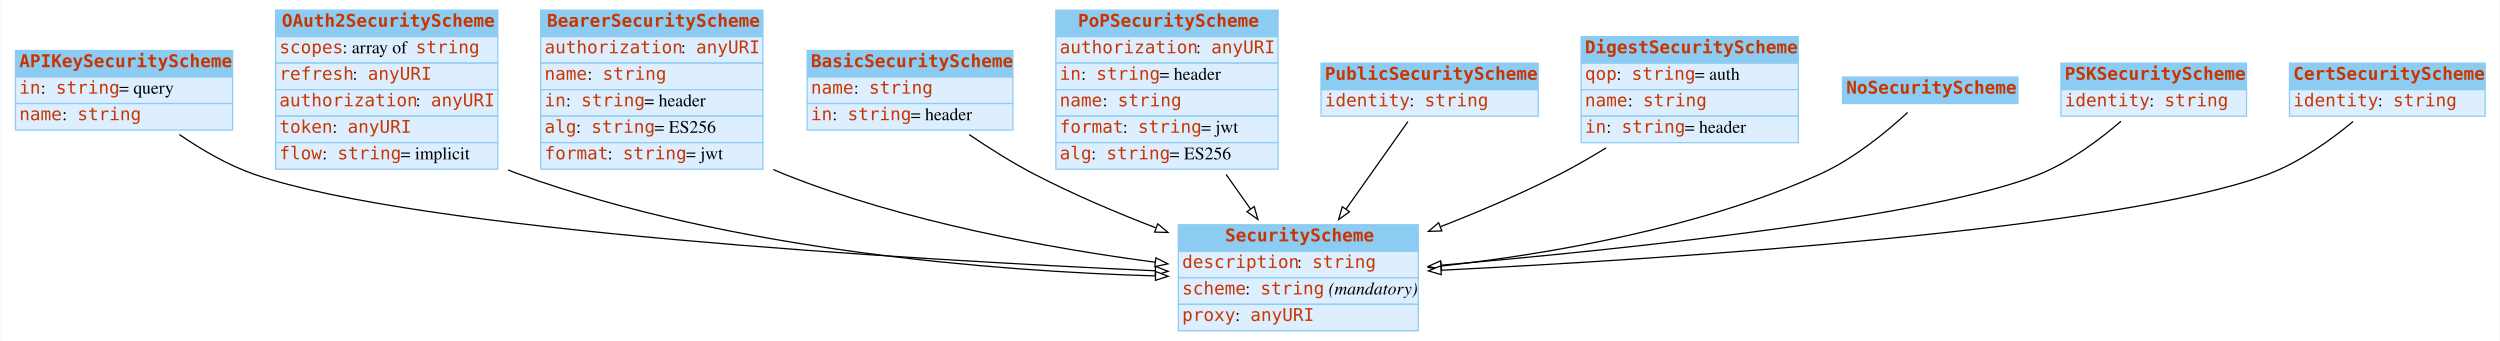
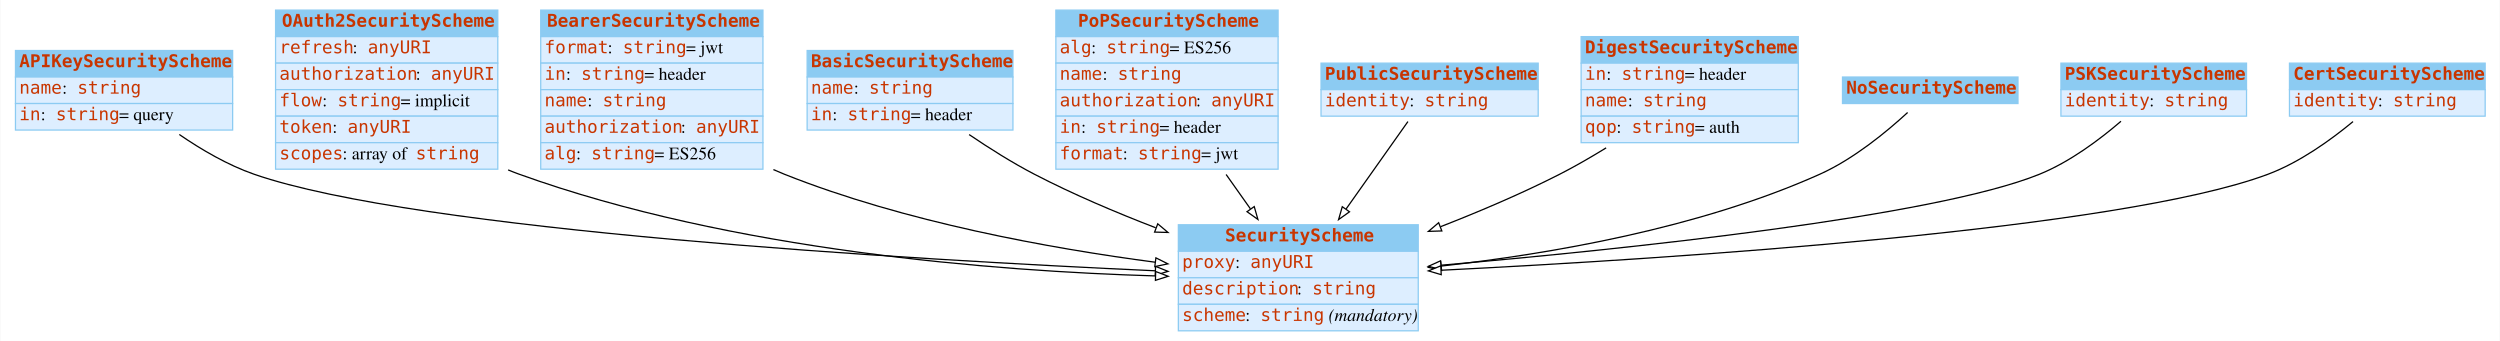
<svg xmlns="http://www.w3.org/2000/svg" width="1980pt" height="270pt" viewBox="0.00 0.00 1979.50 270.00">
  <g id="graph0" class="graph" transform="scale(1 1) rotate(0) translate(4 266)">
    <polygon fill="white" stroke="none" points="-4,4 -4,-266 1975.5,-266 1975.5,4 -4,4" />
    <g id="node1" class="node">
      <polygon fill="#8ccbf2" stroke="none" points="8,-205 8,-226 180,-226 180,-205 8,-205" />
      <polygon fill="none" stroke="#8ccbf2" points="8,-205 8,-226 180,-226 180,-205 8,-205" />
      <text text-anchor="start" x="11" y="-212.8" font-family="mono" font-weight="bold" font-size="14.00" fill="#c83500">APIKeySecurityScheme</text>
      <polygon fill="#ddeeff" stroke="none" points="8,-184 8,-205 180,-205 180,-184 8,-184" />
      <polygon fill="none" stroke="#8ccbf2" points="8,-184 8,-205 180,-205 180,-184 8,-184" />
-       <text text-anchor="start" x="11" y="-191.8" font-family="mono" font-size="14.00" fill="#c83500">in</text>
-       <text text-anchor="start" x="28" y="-191.8" font-family="Times,serif" font-size="14.00"> : </text>
-       <text text-anchor="start" x="40" y="-191.8" font-family="mono" font-size="14.00" fill="#c83500">string</text>
-       <text text-anchor="start" x="90" y="-191.8" font-family="Times,serif" font-size="14.00"> = query</text>
+       <text text-anchor="start" x="11" y="-191.8" font-family="mono" font-size="14.00" fill="#c83500">name</text>
+       <text text-anchor="start" x="45" y="-191.8" font-family="Times,serif" font-size="14.00"> : </text>
+       <text text-anchor="start" x="57" y="-191.8" font-family="mono" font-size="14.00" fill="#c83500">string</text>
      <polygon fill="#ddeeff" stroke="none" points="8,-163 8,-184 180,-184 180,-163 8,-163" />
      <polygon fill="none" stroke="#8ccbf2" points="8,-163 8,-184 180,-184 180,-163 8,-163" />
-       <text text-anchor="start" x="11" y="-170.8" font-family="mono" font-size="14.00" fill="#c83500">name</text>
-       <text text-anchor="start" x="45" y="-170.8" font-family="Times,serif" font-size="14.00"> : </text>
-       <text text-anchor="start" x="57" y="-170.8" font-family="mono" font-size="14.00" fill="#c83500">string</text>
+       <text text-anchor="start" x="11" y="-170.8" font-family="mono" font-size="14.00" fill="#c83500">in</text>
+       <text text-anchor="start" x="28" y="-170.8" font-family="Times,serif" font-size="14.00"> : </text>
+       <text text-anchor="start" x="40" y="-170.8" font-family="mono" font-size="14.00" fill="#c83500">string</text>
+       <text text-anchor="start" x="90" y="-170.8" font-family="Times,serif" font-size="14.00"> = query</text>
    </g>
    <g id="node3" class="node">
      <polygon fill="#8ccbf2" stroke="none" points="929,-67 929,-88 1119,-88 1119,-67 929,-67" />
      <polygon fill="none" stroke="#8ccbf2" points="929,-67 929,-88 1119,-88 1119,-67 929,-67" />
      <text text-anchor="start" x="966" y="-74.8" font-family="mono" font-weight="bold" font-size="14.00" fill="#c83500">SecurityScheme</text>
      <polygon fill="#ddeeff" stroke="none" points="929,-46 929,-67 1119,-67 1119,-46 929,-46" />
      <polygon fill="none" stroke="#8ccbf2" points="929,-46 929,-67 1119,-67 1119,-46 929,-46" />
-       <text text-anchor="start" x="932" y="-53.8" font-family="mono" font-size="14.00" fill="#c83500">description</text>
-       <text text-anchor="start" x="1023" y="-53.8" font-family="Times,serif" font-size="14.00"> : </text>
-       <text text-anchor="start" x="1035" y="-53.8" font-family="mono" font-size="14.00" fill="#c83500">string</text>
+       <text text-anchor="start" x="932" y="-53.8" font-family="mono" font-size="14.00" fill="#c83500">proxy</text>
+       <text text-anchor="start" x="974" y="-53.8" font-family="Times,serif" font-size="14.00"> : </text>
+       <text text-anchor="start" x="986" y="-53.8" font-family="mono" font-size="14.00" fill="#c83500">anyURI</text>
      <polygon fill="#ddeeff" stroke="none" points="929,-25 929,-46 1119,-46 1119,-25 929,-25" />
      <polygon fill="none" stroke="#8ccbf2" points="929,-25 929,-46 1119,-46 1119,-25 929,-25" />
-       <text text-anchor="start" x="932" y="-32.8" font-family="mono" font-size="14.00" fill="#c83500">scheme</text>
-       <text text-anchor="start" x="982" y="-32.8" font-family="Times,serif" font-size="14.00"> : </text>
-       <text text-anchor="start" x="994" y="-32.8" font-family="mono" font-size="14.00" fill="#c83500">string</text>
-       <text text-anchor="start" x="1044" y="-32.8" font-family="Times,serif" font-size="14.00"> </text>
-       <text text-anchor="start" x="1048" y="-32.8" font-family="Times,serif" font-style="italic" font-size="14.00">(mandatory)</text>
+       <text text-anchor="start" x="932" y="-32.8" font-family="mono" font-size="14.00" fill="#c83500">description</text>
+       <text text-anchor="start" x="1023" y="-32.8" font-family="Times,serif" font-size="14.00"> : </text>
+       <text text-anchor="start" x="1035" y="-32.8" font-family="mono" font-size="14.00" fill="#c83500">string</text>
      <polygon fill="#ddeeff" stroke="none" points="929,-4 929,-25 1119,-25 1119,-4 929,-4" />
      <polygon fill="none" stroke="#8ccbf2" points="929,-4 929,-25 1119,-25 1119,-4 929,-4" />
-       <text text-anchor="start" x="932" y="-11.8" font-family="mono" font-size="14.00" fill="#c83500">proxy</text>
-       <text text-anchor="start" x="974" y="-11.8" font-family="Times,serif" font-size="14.00"> : </text>
-       <text text-anchor="start" x="986" y="-11.8" font-family="mono" font-size="14.00" fill="#c83500">anyURI</text>
-     </g>
-     <g id="edge3" class="edge">
+       <text text-anchor="start" x="932" y="-11.8" font-family="mono" font-size="14.00" fill="#c83500">scheme</text>
+       <text text-anchor="start" x="982" y="-11.8" font-family="Times,serif" font-size="14.00"> : </text>
+       <text text-anchor="start" x="994" y="-11.8" font-family="mono" font-size="14.00" fill="#c83500">string</text>
+       <text text-anchor="start" x="1044" y="-11.8" font-family="Times,serif" font-size="14.00"> </text>
+       <text text-anchor="start" x="1048" y="-11.8" font-family="Times,serif" font-style="italic" font-size="14.00">(mandatory)</text>
+     </g>
+     <g id="edge4" class="edge">
      <path fill="none" stroke="black" d="M137.743,-159.48C155.219,-147.485 176.131,-135.236 197,-128 325.886,-83.313 715.665,-60.446 910.539,-51.547" />
      <polygon fill="white" stroke="black" points="910.978,-55.031 920.809,-51.083 910.661,-48.038 910.978,-55.031" />
    </g>
    <g id="node2" class="node">
      <polygon fill="#8ccbf2" stroke="none" points="214,-237 214,-258 390,-258 390,-237 214,-237" />
      <polygon fill="none" stroke="#8ccbf2" points="214,-237 214,-258 390,-258 390,-237 214,-237" />
      <text text-anchor="start" x="219" y="-244.8" font-family="mono" font-weight="bold" font-size="14.00" fill="#c83500">OAuth2SecurityScheme</text>
      <polygon fill="#ddeeff" stroke="none" points="214,-216 214,-237 390,-237 390,-216 214,-216" />
      <polygon fill="none" stroke="#8ccbf2" points="214,-216 214,-237 390,-237 390,-216 214,-216" />
-       <text text-anchor="start" x="217" y="-223.8" font-family="mono" font-size="14.00" fill="#c83500">scopes</text>
-       <text text-anchor="start" x="267" y="-223.8" font-family="Times,serif" font-size="14.00"> : array of </text>
-       <text text-anchor="start" x="325" y="-223.8" font-family="mono" font-size="14.00" fill="#c83500">string</text>
+       <text text-anchor="start" x="217" y="-223.8" font-family="mono" font-size="14.00" fill="#c83500">refresh</text>
+       <text text-anchor="start" x="275" y="-223.8" font-family="Times,serif" font-size="14.00"> : </text>
+       <text text-anchor="start" x="287" y="-223.8" font-family="mono" font-size="14.00" fill="#c83500">anyURI</text>
      <polygon fill="#ddeeff" stroke="none" points="214,-195 214,-216 390,-216 390,-195 214,-195" />
      <polygon fill="none" stroke="#8ccbf2" points="214,-195 214,-216 390,-216 390,-195 214,-195" />
-       <text text-anchor="start" x="217" y="-202.8" font-family="mono" font-size="14.00" fill="#c83500">refresh</text>
-       <text text-anchor="start" x="275" y="-202.8" font-family="Times,serif" font-size="14.00"> : </text>
-       <text text-anchor="start" x="287" y="-202.8" font-family="mono" font-size="14.00" fill="#c83500">anyURI</text>
+       <text text-anchor="start" x="217" y="-202.8" font-family="mono" font-size="14.00" fill="#c83500">authorization</text>
+       <text text-anchor="start" x="325" y="-202.8" font-family="Times,serif" font-size="14.00"> : </text>
+       <text text-anchor="start" x="337" y="-202.8" font-family="mono" font-size="14.00" fill="#c83500">anyURI</text>
      <polygon fill="#ddeeff" stroke="none" points="214,-174 214,-195 390,-195 390,-174 214,-174" />
      <polygon fill="none" stroke="#8ccbf2" points="214,-174 214,-195 390,-195 390,-174 214,-174" />
-       <text text-anchor="start" x="217" y="-181.8" font-family="mono" font-size="14.00" fill="#c83500">authorization</text>
-       <text text-anchor="start" x="325" y="-181.8" font-family="Times,serif" font-size="14.00"> : </text>
-       <text text-anchor="start" x="337" y="-181.8" font-family="mono" font-size="14.00" fill="#c83500">anyURI</text>
+       <text text-anchor="start" x="217" y="-181.8" font-family="mono" font-size="14.00" fill="#c83500">flow</text>
+       <text text-anchor="start" x="251" y="-181.8" font-family="Times,serif" font-size="14.00"> : </text>
+       <text text-anchor="start" x="263" y="-181.8" font-family="mono" font-size="14.00" fill="#c83500">string</text>
+       <text text-anchor="start" x="313" y="-181.8" font-family="Times,serif" font-size="14.00"> = implicit</text>
      <polygon fill="#ddeeff" stroke="none" points="214,-153 214,-174 390,-174 390,-153 214,-153" />
      <polygon fill="none" stroke="#8ccbf2" points="214,-153 214,-174 390,-174 390,-153 214,-153" />
      <text text-anchor="start" x="217" y="-160.8" font-family="mono" font-size="14.00" fill="#c83500">token</text>
      <text text-anchor="start" x="259" y="-160.8" font-family="Times,serif" font-size="14.00"> : </text>
      <text text-anchor="start" x="271" y="-160.8" font-family="mono" font-size="14.00" fill="#c83500">anyURI</text>
      <polygon fill="#ddeeff" stroke="none" points="214,-132 214,-153 390,-153 390,-132 214,-132" />
      <polygon fill="none" stroke="#8ccbf2" points="214,-132 214,-153 390,-153 390,-132 214,-132" />
-       <text text-anchor="start" x="217" y="-139.8" font-family="mono" font-size="14.00" fill="#c83500">flow</text>
-       <text text-anchor="start" x="251" y="-139.8" font-family="Times,serif" font-size="14.00"> : </text>
-       <text text-anchor="start" x="263" y="-139.8" font-family="mono" font-size="14.00" fill="#c83500">string</text>
-       <text text-anchor="start" x="313" y="-139.8" font-family="Times,serif" font-size="14.00"> = implicit</text>
+       <text text-anchor="start" x="217" y="-139.8" font-family="mono" font-size="14.00" fill="#c83500">scopes</text>
+       <text text-anchor="start" x="267" y="-139.8" font-family="Times,serif" font-size="14.00"> : array of </text>
+       <text text-anchor="start" x="325" y="-139.8" font-family="mono" font-size="14.00" fill="#c83500">string</text>
    </g>
    <g id="edge1" class="edge">
      <path fill="none" stroke="black" d="M398.186,-131.437C401.122,-130.209 404.063,-129.058 407,-128 575.48,-67.292 784.461,-51.241 910.857,-47.468" />
      <polygon fill="white" stroke="black" points="911.043,-50.965 920.942,-47.188 910.848,-43.968 911.043,-50.965" />
    </g>
    <g id="node4" class="node">
      <polygon fill="#8ccbf2" stroke="none" points="424,-237 424,-258 600,-258 600,-237 424,-237" />
      <polygon fill="none" stroke="#8ccbf2" points="424,-237 424,-258 600,-258 600,-237 424,-237" />
      <text text-anchor="start" x="429" y="-244.8" font-family="mono" font-weight="bold" font-size="14.00" fill="#c83500">BearerSecurityScheme</text>
      <polygon fill="#ddeeff" stroke="none" points="424,-216 424,-237 600,-237 600,-216 424,-216" />
      <polygon fill="none" stroke="#8ccbf2" points="424,-216 424,-237 600,-237 600,-216 424,-216" />
-       <text text-anchor="start" x="427" y="-223.8" font-family="mono" font-size="14.00" fill="#c83500">authorization</text>
-       <text text-anchor="start" x="535" y="-223.8" font-family="Times,serif" font-size="14.00"> : </text>
-       <text text-anchor="start" x="547" y="-223.8" font-family="mono" font-size="14.00" fill="#c83500">anyURI</text>
+       <text text-anchor="start" x="427" y="-223.8" font-family="mono" font-size="14.00" fill="#c83500">format</text>
+       <text text-anchor="start" x="477" y="-223.8" font-family="Times,serif" font-size="14.00"> : </text>
+       <text text-anchor="start" x="489" y="-223.8" font-family="mono" font-size="14.00" fill="#c83500">string</text>
+       <text text-anchor="start" x="539" y="-223.8" font-family="Times,serif" font-size="14.00"> = jwt</text>
      <polygon fill="#ddeeff" stroke="none" points="424,-195 424,-216 600,-216 600,-195 424,-195" />
      <polygon fill="none" stroke="#8ccbf2" points="424,-195 424,-216 600,-216 600,-195 424,-195" />
-       <text text-anchor="start" x="427" y="-202.8" font-family="mono" font-size="14.00" fill="#c83500">name</text>
-       <text text-anchor="start" x="461" y="-202.8" font-family="Times,serif" font-size="14.00"> : </text>
-       <text text-anchor="start" x="473" y="-202.8" font-family="mono" font-size="14.00" fill="#c83500">string</text>
+       <text text-anchor="start" x="427" y="-202.8" font-family="mono" font-size="14.00" fill="#c83500">in</text>
+       <text text-anchor="start" x="444" y="-202.8" font-family="Times,serif" font-size="14.00"> : </text>
+       <text text-anchor="start" x="456" y="-202.8" font-family="mono" font-size="14.00" fill="#c83500">string</text>
+       <text text-anchor="start" x="506" y="-202.8" font-family="Times,serif" font-size="14.00"> = header</text>
      <polygon fill="#ddeeff" stroke="none" points="424,-174 424,-195 600,-195 600,-174 424,-174" />
      <polygon fill="none" stroke="#8ccbf2" points="424,-174 424,-195 600,-195 600,-174 424,-174" />
-       <text text-anchor="start" x="427" y="-181.8" font-family="mono" font-size="14.00" fill="#c83500">in</text>
-       <text text-anchor="start" x="444" y="-181.8" font-family="Times,serif" font-size="14.00"> : </text>
-       <text text-anchor="start" x="456" y="-181.8" font-family="mono" font-size="14.00" fill="#c83500">string</text>
-       <text text-anchor="start" x="506" y="-181.8" font-family="Times,serif" font-size="14.00"> = header</text>
+       <text text-anchor="start" x="427" y="-181.8" font-family="mono" font-size="14.00" fill="#c83500">name</text>
+       <text text-anchor="start" x="461" y="-181.8" font-family="Times,serif" font-size="14.00"> : </text>
+       <text text-anchor="start" x="473" y="-181.8" font-family="mono" font-size="14.00" fill="#c83500">string</text>
      <polygon fill="#ddeeff" stroke="none" points="424,-153 424,-174 600,-174 600,-153 424,-153" />
      <polygon fill="none" stroke="#8ccbf2" points="424,-153 424,-174 600,-174 600,-153 424,-153" />
-       <text text-anchor="start" x="427" y="-160.8" font-family="mono" font-size="14.00" fill="#c83500">alg</text>
-       <text text-anchor="start" x="452" y="-160.8" font-family="Times,serif" font-size="14.00"> : </text>
-       <text text-anchor="start" x="464" y="-160.8" font-family="mono" font-size="14.00" fill="#c83500">string</text>
-       <text text-anchor="start" x="514" y="-160.8" font-family="Times,serif" font-size="14.00"> = ES256</text>
+       <text text-anchor="start" x="427" y="-160.8" font-family="mono" font-size="14.00" fill="#c83500">authorization</text>
+       <text text-anchor="start" x="535" y="-160.8" font-family="Times,serif" font-size="14.00"> : </text>
+       <text text-anchor="start" x="547" y="-160.8" font-family="mono" font-size="14.00" fill="#c83500">anyURI</text>
      <polygon fill="#ddeeff" stroke="none" points="424,-132 424,-153 600,-153 600,-132 424,-132" />
      <polygon fill="none" stroke="#8ccbf2" points="424,-132 424,-153 600,-153 600,-132 424,-132" />
-       <text text-anchor="start" x="427" y="-139.8" font-family="mono" font-size="14.00" fill="#c83500">format</text>
-       <text text-anchor="start" x="477" y="-139.8" font-family="Times,serif" font-size="14.00"> : </text>
-       <text text-anchor="start" x="489" y="-139.8" font-family="mono" font-size="14.00" fill="#c83500">string</text>
-       <text text-anchor="start" x="539" y="-139.8" font-family="Times,serif" font-size="14.00"> = jwt</text>
-     </g>
-     <g id="edge2" class="edge">
+       <text text-anchor="start" x="427" y="-139.8" font-family="mono" font-size="14.00" fill="#c83500">alg</text>
+       <text text-anchor="start" x="452" y="-139.8" font-family="Times,serif" font-size="14.00"> : </text>
+       <text text-anchor="start" x="464" y="-139.8" font-family="mono" font-size="14.00" fill="#c83500">string</text>
+       <text text-anchor="start" x="514" y="-139.8" font-family="Times,serif" font-size="14.00"> = ES256</text>
+     </g>
+     <g id="edge8" class="edge">
      <path fill="none" stroke="black" d="M608.283,-131.694C611.19,-130.39 614.099,-129.155 617,-128 712.198,-90.108 827.234,-69.319 910.686,-58.324" />
      <polygon fill="white" stroke="black" points="911.233,-61.782 920.703,-57.031 910.337,-54.84 911.233,-61.782" />
    </g>
    <g id="node5" class="node">
      <polygon fill="#8ccbf2" stroke="none" points="635,-205 635,-226 798,-226 798,-205 635,-205" />
      <polygon fill="none" stroke="#8ccbf2" points="635,-205 635,-226 798,-226 798,-205 635,-205" />
      <text text-anchor="start" x="638" y="-212.8" font-family="mono" font-weight="bold" font-size="14.00" fill="#c83500">BasicSecurityScheme</text>
      <polygon fill="#ddeeff" stroke="none" points="635,-184 635,-205 798,-205 798,-184 635,-184" />
      <polygon fill="none" stroke="#8ccbf2" points="635,-184 635,-205 798,-205 798,-184 635,-184" />
      <text text-anchor="start" x="638" y="-191.8" font-family="mono" font-size="14.00" fill="#c83500">name</text>
      <text text-anchor="start" x="672" y="-191.8" font-family="Times,serif" font-size="14.00"> : </text>
      <text text-anchor="start" x="684" y="-191.8" font-family="mono" font-size="14.00" fill="#c83500">string</text>
      <polygon fill="#ddeeff" stroke="none" points="635,-163 635,-184 798,-184 798,-163 635,-163" />
      <polygon fill="none" stroke="#8ccbf2" points="635,-163 635,-184 798,-184 798,-163 635,-163" />
      <text text-anchor="start" x="638" y="-170.8" font-family="mono" font-size="14.00" fill="#c83500">in</text>
      <text text-anchor="start" x="655" y="-170.8" font-family="Times,serif" font-size="14.00"> : </text>
      <text text-anchor="start" x="667" y="-170.8" font-family="mono" font-size="14.00" fill="#c83500">string</text>
      <text text-anchor="start" x="717" y="-170.8" font-family="Times,serif" font-size="14.00"> = header</text>
    </g>
-     <g id="edge4" class="edge">
+     <g id="edge9" class="edge">
      <path fill="none" stroke="black" d="M763.301,-159.421C779.269,-148.583 797.492,-137.09 815,-128 845.282,-112.278 879.338,-97.824 911.03,-85.614" />
      <polygon fill="white" stroke="black" points="912.685,-88.729 920.783,-81.897 910.192,-82.188 912.685,-88.729" />
    </g>
    <g id="node6" class="node">
      <polygon fill="#8ccbf2" stroke="none" points="832,-237 832,-258 1008,-258 1008,-237 832,-237" />
      <polygon fill="none" stroke="#8ccbf2" points="832,-237 832,-258 1008,-258 1008,-237 832,-237" />
      <text text-anchor="start" x="849.5" y="-244.8" font-family="mono" font-weight="bold" font-size="14.00" fill="#c83500">PoPSecurityScheme</text>
      <polygon fill="#ddeeff" stroke="none" points="832,-216 832,-237 1008,-237 1008,-216 832,-216" />
      <polygon fill="none" stroke="#8ccbf2" points="832,-216 832,-237 1008,-237 1008,-216 832,-216" />
-       <text text-anchor="start" x="835" y="-223.8" font-family="mono" font-size="14.00" fill="#c83500">authorization</text>
-       <text text-anchor="start" x="943" y="-223.8" font-family="Times,serif" font-size="14.00"> : </text>
-       <text text-anchor="start" x="955" y="-223.8" font-family="mono" font-size="14.00" fill="#c83500">anyURI</text>
+       <text text-anchor="start" x="835" y="-223.8" font-family="mono" font-size="14.00" fill="#c83500">alg</text>
+       <text text-anchor="start" x="860" y="-223.8" font-family="Times,serif" font-size="14.00"> : </text>
+       <text text-anchor="start" x="872" y="-223.8" font-family="mono" font-size="14.00" fill="#c83500">string</text>
+       <text text-anchor="start" x="922" y="-223.8" font-family="Times,serif" font-size="14.00"> = ES256</text>
      <polygon fill="#ddeeff" stroke="none" points="832,-195 832,-216 1008,-216 1008,-195 832,-195" />
      <polygon fill="none" stroke="#8ccbf2" points="832,-195 832,-216 1008,-216 1008,-195 832,-195" />
-       <text text-anchor="start" x="835" y="-202.8" font-family="mono" font-size="14.00" fill="#c83500">in</text>
-       <text text-anchor="start" x="852" y="-202.8" font-family="Times,serif" font-size="14.00"> : </text>
-       <text text-anchor="start" x="864" y="-202.8" font-family="mono" font-size="14.00" fill="#c83500">string</text>
-       <text text-anchor="start" x="914" y="-202.8" font-family="Times,serif" font-size="14.00"> = header</text>
+       <text text-anchor="start" x="835" y="-202.8" font-family="mono" font-size="14.00" fill="#c83500">name</text>
+       <text text-anchor="start" x="869" y="-202.8" font-family="Times,serif" font-size="14.00"> : </text>
+       <text text-anchor="start" x="881" y="-202.8" font-family="mono" font-size="14.00" fill="#c83500">string</text>
      <polygon fill="#ddeeff" stroke="none" points="832,-174 832,-195 1008,-195 1008,-174 832,-174" />
      <polygon fill="none" stroke="#8ccbf2" points="832,-174 832,-195 1008,-195 1008,-174 832,-174" />
-       <text text-anchor="start" x="835" y="-181.8" font-family="mono" font-size="14.00" fill="#c83500">name</text>
-       <text text-anchor="start" x="869" y="-181.8" font-family="Times,serif" font-size="14.00"> : </text>
-       <text text-anchor="start" x="881" y="-181.8" font-family="mono" font-size="14.00" fill="#c83500">string</text>
+       <text text-anchor="start" x="835" y="-181.8" font-family="mono" font-size="14.00" fill="#c83500">authorization</text>
+       <text text-anchor="start" x="943" y="-181.8" font-family="Times,serif" font-size="14.00"> : </text>
+       <text text-anchor="start" x="955" y="-181.8" font-family="mono" font-size="14.00" fill="#c83500">anyURI</text>
      <polygon fill="#ddeeff" stroke="none" points="832,-153 832,-174 1008,-174 1008,-153 832,-153" />
      <polygon fill="none" stroke="#8ccbf2" points="832,-153 832,-174 1008,-174 1008,-153 832,-153" />
-       <text text-anchor="start" x="835" y="-160.8" font-family="mono" font-size="14.00" fill="#c83500">format</text>
-       <text text-anchor="start" x="885" y="-160.8" font-family="Times,serif" font-size="14.00"> : </text>
-       <text text-anchor="start" x="897" y="-160.8" font-family="mono" font-size="14.00" fill="#c83500">string</text>
-       <text text-anchor="start" x="947" y="-160.8" font-family="Times,serif" font-size="14.00"> = jwt</text>
+       <text text-anchor="start" x="835" y="-160.8" font-family="mono" font-size="14.00" fill="#c83500">in</text>
+       <text text-anchor="start" x="852" y="-160.8" font-family="Times,serif" font-size="14.00"> : </text>
+       <text text-anchor="start" x="864" y="-160.8" font-family="mono" font-size="14.00" fill="#c83500">string</text>
+       <text text-anchor="start" x="914" y="-160.8" font-family="Times,serif" font-size="14.00"> = header</text>
      <polygon fill="#ddeeff" stroke="none" points="832,-132 832,-153 1008,-153 1008,-132 832,-132" />
      <polygon fill="none" stroke="#8ccbf2" points="832,-132 832,-153 1008,-153 1008,-132 832,-132" />
-       <text text-anchor="start" x="835" y="-139.8" font-family="mono" font-size="14.00" fill="#c83500">alg</text>
-       <text text-anchor="start" x="860" y="-139.8" font-family="Times,serif" font-size="14.00"> : </text>
-       <text text-anchor="start" x="872" y="-139.8" font-family="mono" font-size="14.00" fill="#c83500">string</text>
-       <text text-anchor="start" x="922" y="-139.8" font-family="Times,serif" font-size="14.00"> = ES256</text>
-     </g>
-     <g id="edge10" class="edge">
+       <text text-anchor="start" x="835" y="-139.8" font-family="mono" font-size="14.00" fill="#c83500">format</text>
+       <text text-anchor="start" x="885" y="-139.8" font-family="Times,serif" font-size="14.00"> : </text>
+       <text text-anchor="start" x="897" y="-139.8" font-family="mono" font-size="14.00" fill="#c83500">string</text>
+       <text text-anchor="start" x="947" y="-139.8" font-family="Times,serif" font-size="14.00"> = jwt</text>
+     </g>
+     <g id="edge2" class="edge">
      <path fill="none" stroke="black" d="M966.828,-127.811C973.283,-118.686 979.846,-109.41 986.113,-100.552" />
      <polygon fill="white" stroke="black" points="989.099,-102.391 992.018,-92.206 983.385,-98.348 989.099,-102.391" />
    </g>
    <g id="node7" class="node">
      <polygon fill="#8ccbf2" stroke="none" points="1042,-195 1042,-216 1214,-216 1214,-195 1042,-195" />
      <polygon fill="none" stroke="#8ccbf2" points="1042,-195 1042,-216 1214,-216 1214,-195 1042,-195" />
      <text text-anchor="start" x="1045" y="-202.8" font-family="mono" font-weight="bold" font-size="14.00" fill="#c83500">PublicSecurityScheme</text>
      <polygon fill="#ddeeff" stroke="none" points="1042,-174 1042,-195 1214,-195 1214,-174 1042,-174" />
      <polygon fill="none" stroke="#8ccbf2" points="1042,-174 1042,-195 1214,-195 1214,-174 1042,-174" />
      <text text-anchor="start" x="1045" y="-181.8" font-family="mono" font-size="14.00" fill="#c83500">identity</text>
      <text text-anchor="start" x="1112" y="-181.8" font-family="Times,serif" font-size="14.00"> : </text>
      <text text-anchor="start" x="1124" y="-181.8" font-family="mono" font-size="14.00" fill="#c83500">string</text>
    </g>
-     <g id="edge5" class="edge">
+     <g id="edge10" class="edge">
      <path fill="none" stroke="black" d="M1110.83,-169.726C1097.51,-150.906 1078.56,-124.116 1061.76,-100.366" />
      <polygon fill="white" stroke="black" points="1064.55,-98.252 1055.91,-92.11 1058.83,-102.295 1064.55,-98.252" />
    </g>
    <g id="node8" class="node">
      <polygon fill="#8ccbf2" stroke="none" points="1248,-216 1248,-237 1420,-237 1420,-216 1248,-216" />
      <polygon fill="none" stroke="#8ccbf2" points="1248,-216 1248,-237 1420,-237 1420,-216 1248,-216" />
      <text text-anchor="start" x="1251" y="-223.8" font-family="mono" font-weight="bold" font-size="14.00" fill="#c83500">DigestSecurityScheme</text>
      <polygon fill="#ddeeff" stroke="none" points="1248,-195 1248,-216 1420,-216 1420,-195 1248,-195" />
      <polygon fill="none" stroke="#8ccbf2" points="1248,-195 1248,-216 1420,-216 1420,-195 1248,-195" />
-       <text text-anchor="start" x="1251" y="-202.8" font-family="mono" font-size="14.00" fill="#c83500">qop</text>
-       <text text-anchor="start" x="1276" y="-202.8" font-family="Times,serif" font-size="14.00"> : </text>
-       <text text-anchor="start" x="1288" y="-202.8" font-family="mono" font-size="14.00" fill="#c83500">string</text>
-       <text text-anchor="start" x="1338" y="-202.8" font-family="Times,serif" font-size="14.00"> = auth</text>
+       <text text-anchor="start" x="1251" y="-202.8" font-family="mono" font-size="14.00" fill="#c83500">in</text>
+       <text text-anchor="start" x="1268" y="-202.8" font-family="Times,serif" font-size="14.00"> : </text>
+       <text text-anchor="start" x="1280" y="-202.8" font-family="mono" font-size="14.00" fill="#c83500">string</text>
+       <text text-anchor="start" x="1330" y="-202.8" font-family="Times,serif" font-size="14.00"> = header</text>
      <polygon fill="#ddeeff" stroke="none" points="1248,-174 1248,-195 1420,-195 1420,-174 1248,-174" />
      <polygon fill="none" stroke="#8ccbf2" points="1248,-174 1248,-195 1420,-195 1420,-174 1248,-174" />
      <text text-anchor="start" x="1251" y="-181.8" font-family="mono" font-size="14.00" fill="#c83500">name</text>
      <text text-anchor="start" x="1285" y="-181.8" font-family="Times,serif" font-size="14.00"> : </text>
      <text text-anchor="start" x="1297" y="-181.8" font-family="mono" font-size="14.00" fill="#c83500">string</text>
      <polygon fill="#ddeeff" stroke="none" points="1248,-153 1248,-174 1420,-174 1420,-153 1248,-153" />
      <polygon fill="none" stroke="#8ccbf2" points="1248,-153 1248,-174 1420,-174 1420,-153 1248,-153" />
-       <text text-anchor="start" x="1251" y="-160.8" font-family="mono" font-size="14.00" fill="#c83500">in</text>
-       <text text-anchor="start" x="1268" y="-160.8" font-family="Times,serif" font-size="14.00"> : </text>
-       <text text-anchor="start" x="1280" y="-160.8" font-family="mono" font-size="14.00" fill="#c83500">string</text>
-       <text text-anchor="start" x="1330" y="-160.8" font-family="Times,serif" font-size="14.00"> = header</text>
-     </g>
-     <g id="edge6" class="edge">
+       <text text-anchor="start" x="1251" y="-160.8" font-family="mono" font-size="14.00" fill="#c83500">qop</text>
+       <text text-anchor="start" x="1276" y="-160.8" font-family="Times,serif" font-size="14.00"> : </text>
+       <text text-anchor="start" x="1288" y="-160.8" font-family="mono" font-size="14.00" fill="#c83500">string</text>
+       <text text-anchor="start" x="1338" y="-160.8" font-family="Times,serif" font-size="14.00"> = auth</text>
+     </g>
+     <g id="edge7" class="edge">
      <path fill="none" stroke="black" d="M1267.81,-148.902C1255.8,-141.497 1243.2,-134.221 1231,-128 1201.17,-112.792 1167.77,-98.587 1136.66,-86.453" />
      <polygon fill="white" stroke="black" points="1137.68,-83.093 1127.09,-82.755 1135.16,-89.623 1137.68,-83.093" />
    </g>
    <g id="node9" class="node">
      <polygon fill="#8ccbf2" stroke="none" points="1455,-184 1455,-205 1594,-205 1594,-184 1455,-184" />
      <polygon fill="none" stroke="#8ccbf2" points="1455,-184 1455,-205 1594,-205 1594,-184 1455,-184" />
      <text text-anchor="start" x="1458" y="-191.8" font-family="mono" font-weight="bold" font-size="14.00" fill="#c83500">NoSecurityScheme</text>
    </g>
-     <g id="edge8" class="edge">
+     <g id="edge5" class="edge">
      <path fill="none" stroke="black" d="M1506.58,-176.899C1490.05,-161.678 1463.82,-140.018 1437,-128 1341.11,-85.027 1222.63,-64.773 1137.19,-55.275" />
      <polygon fill="white" stroke="black" points="1137.52,-51.79 1127.21,-54.196 1136.77,-58.75 1137.52,-51.79" />
    </g>
    <g id="node10" class="node">
      <polygon fill="#8ccbf2" stroke="none" points="1628,-195 1628,-216 1775,-216 1775,-195 1628,-195" />
      <polygon fill="none" stroke="#8ccbf2" points="1628,-195 1628,-216 1775,-216 1775,-195 1628,-195" />
      <text text-anchor="start" x="1631" y="-202.8" font-family="mono" font-weight="bold" font-size="14.00" fill="#c83500">PSKSecurityScheme</text>
      <polygon fill="#ddeeff" stroke="none" points="1628,-174 1628,-195 1775,-195 1775,-174 1628,-174" />
      <polygon fill="none" stroke="#8ccbf2" points="1628,-174 1628,-195 1775,-195 1775,-174 1628,-174" />
      <text text-anchor="start" x="1631" y="-181.8" font-family="mono" font-size="14.00" fill="#c83500">identity</text>
      <text text-anchor="start" x="1698" y="-181.8" font-family="Times,serif" font-size="14.00"> : </text>
      <text text-anchor="start" x="1710" y="-181.8" font-family="mono" font-size="14.00" fill="#c83500">string</text>
    </g>
-     <g id="edge7" class="edge">
+     <g id="edge3" class="edge">
      <path fill="none" stroke="black" d="M1675.56,-169.961C1658.59,-155.376 1635.06,-137.749 1611,-128 1527.43,-94.142 1283.08,-68.674 1137.32,-55.98" />
      <polygon fill="white" stroke="black" points="1137.27,-52.462 1127,-55.089 1136.66,-59.437 1137.27,-52.462" />
    </g>
    <g id="node11" class="node">
      <polygon fill="#8ccbf2" stroke="none" points="1809,-195 1809,-216 1964,-216 1964,-195 1809,-195" />
      <polygon fill="none" stroke="#8ccbf2" points="1809,-195 1809,-216 1964,-216 1964,-195 1809,-195" />
      <text text-anchor="start" x="1812" y="-202.8" font-family="mono" font-weight="bold" font-size="14.00" fill="#c83500">CertSecurityScheme</text>
      <polygon fill="#ddeeff" stroke="none" points="1809,-174 1809,-195 1964,-195 1964,-174 1809,-174" />
      <polygon fill="none" stroke="#8ccbf2" points="1809,-174 1809,-195 1964,-195 1964,-174 1809,-174" />
      <text text-anchor="start" x="1812" y="-181.8" font-family="mono" font-size="14.00" fill="#c83500">identity</text>
      <text text-anchor="start" x="1879" y="-181.8" font-family="Times,serif" font-size="14.00"> : </text>
      <text text-anchor="start" x="1891" y="-181.8" font-family="mono" font-size="14.00" fill="#c83500">string</text>
    </g>
-     <g id="edge9" class="edge">
+     <g id="edge6" class="edge">
      <path fill="none" stroke="black" d="M1859.35,-169.708C1841.6,-155.022 1817.02,-137.378 1792,-128 1674.95,-84.126 1320.93,-61.191 1137.27,-51.97" />
      <polygon fill="white" stroke="black" points="1137.2,-48.462 1127.04,-51.462 1136.85,-55.453 1137.2,-48.462" />
    </g>
  </g>
</svg>
